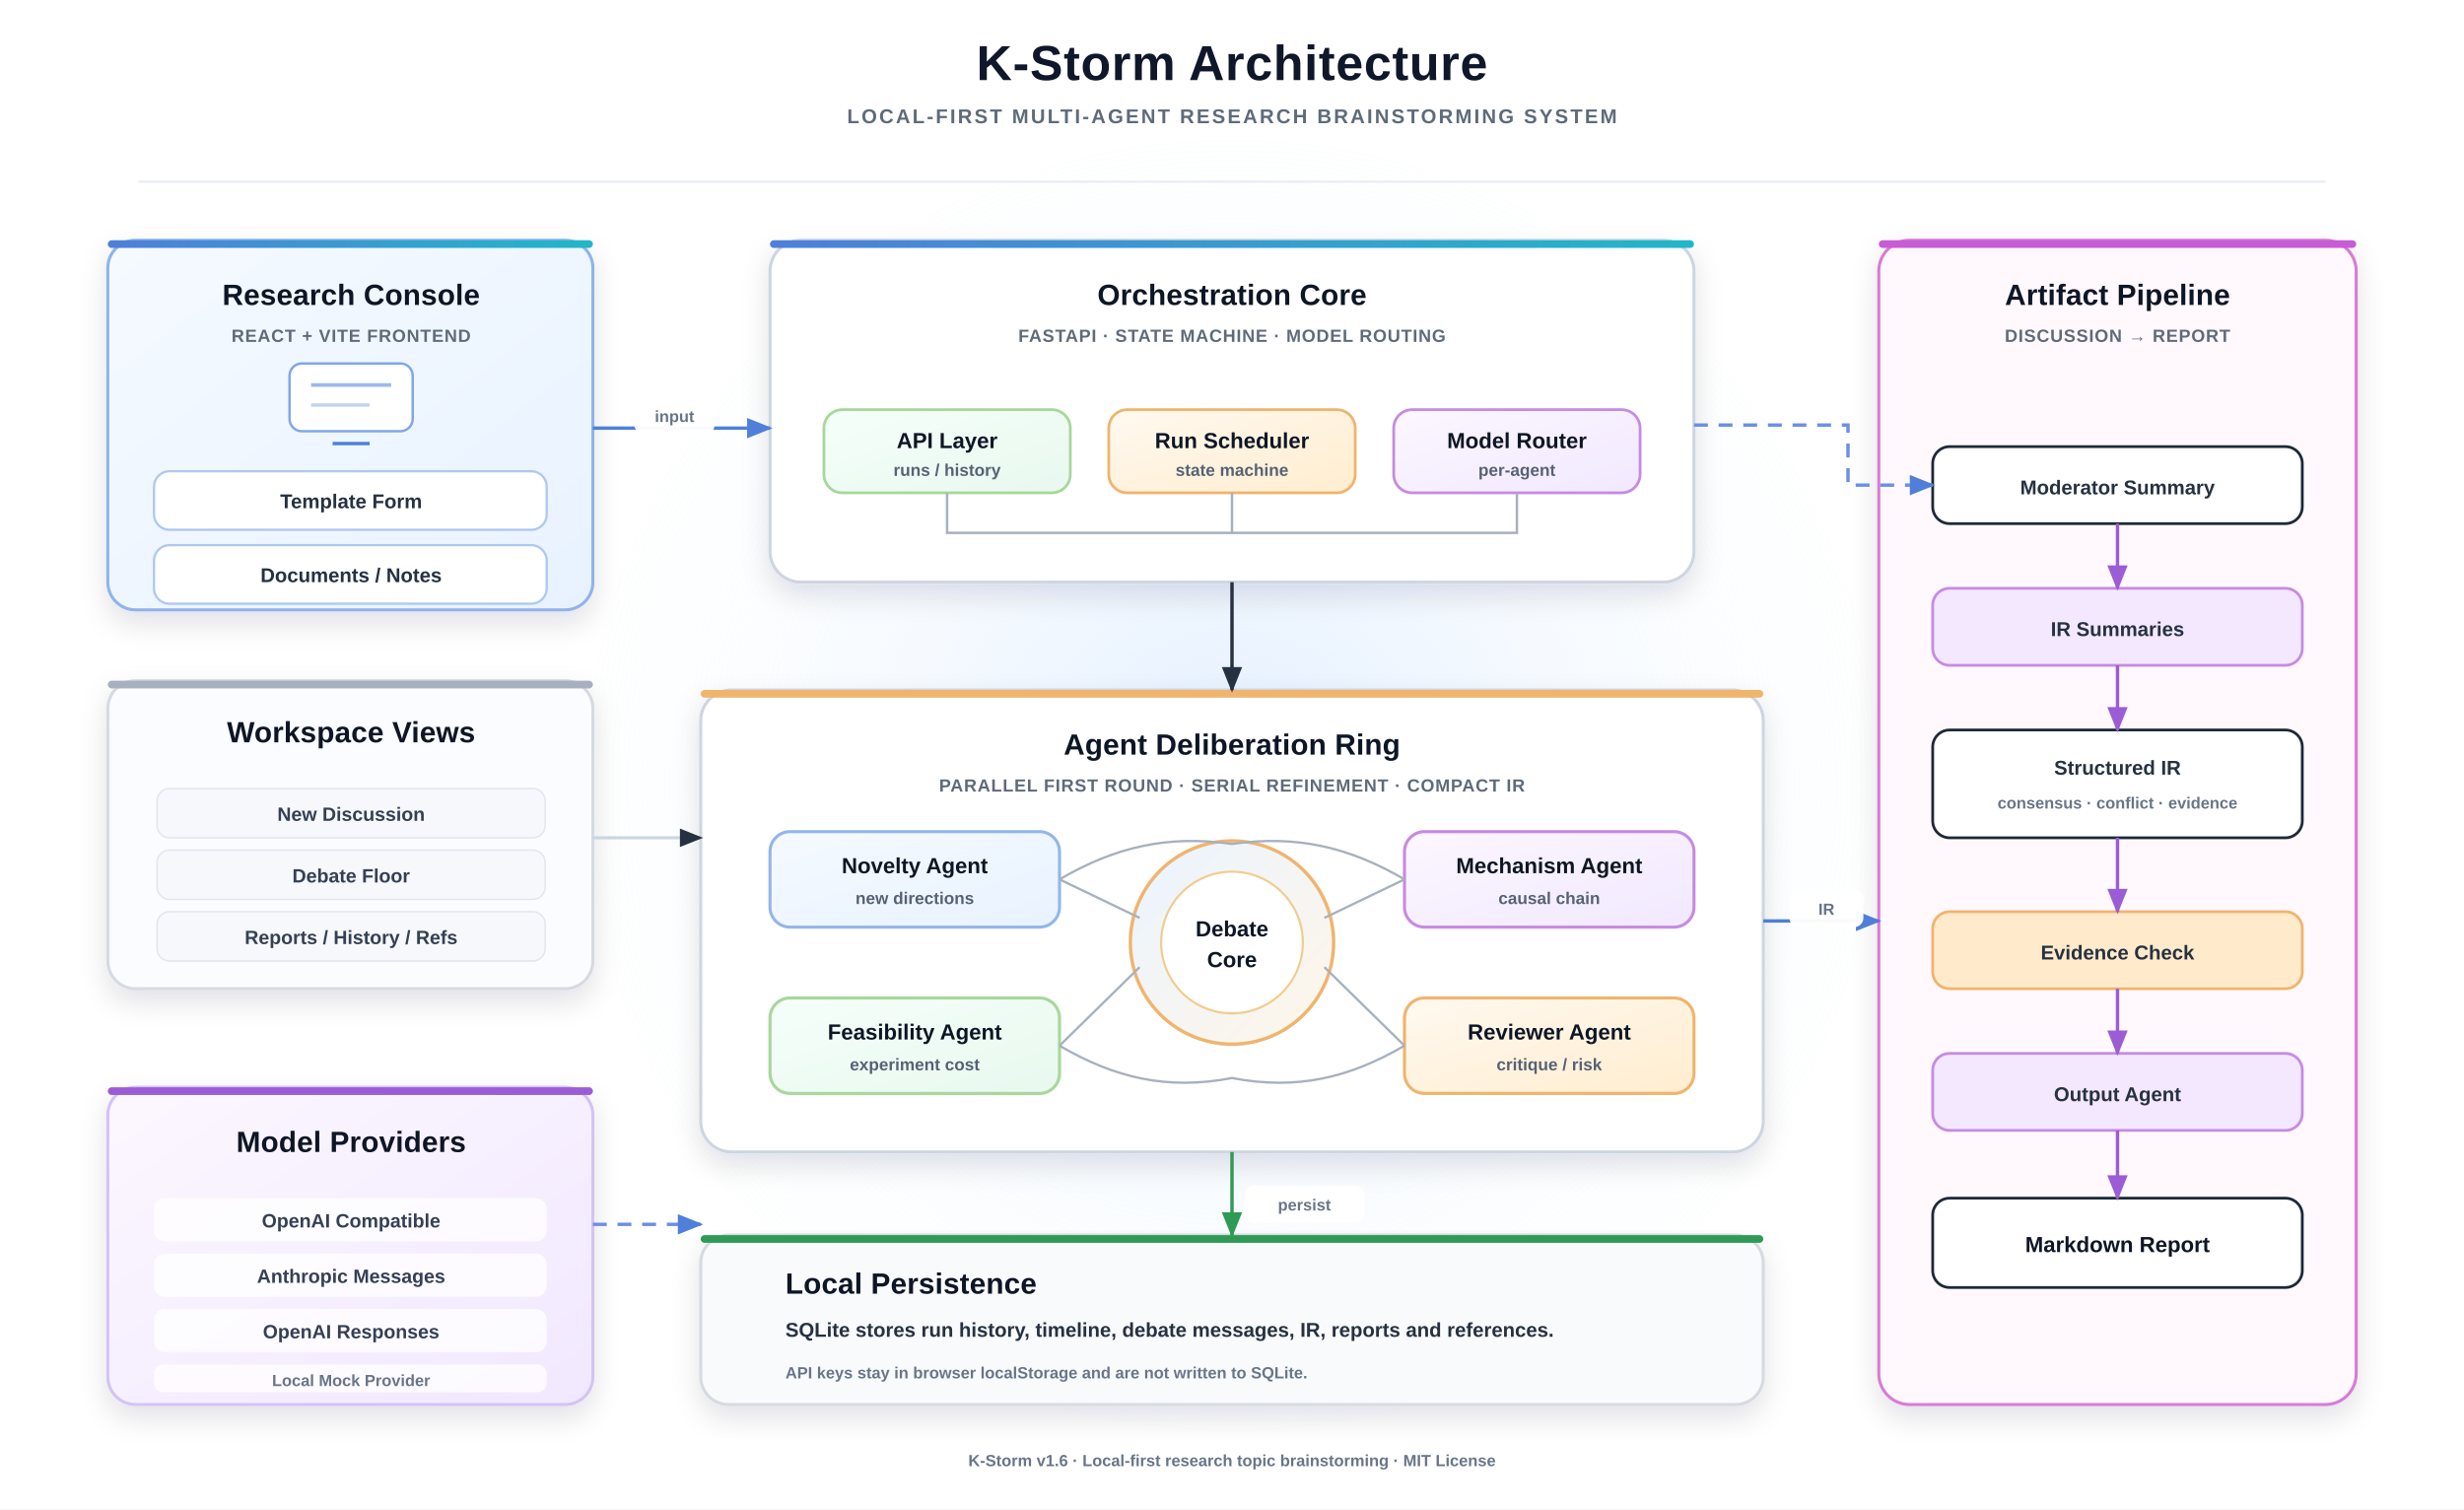
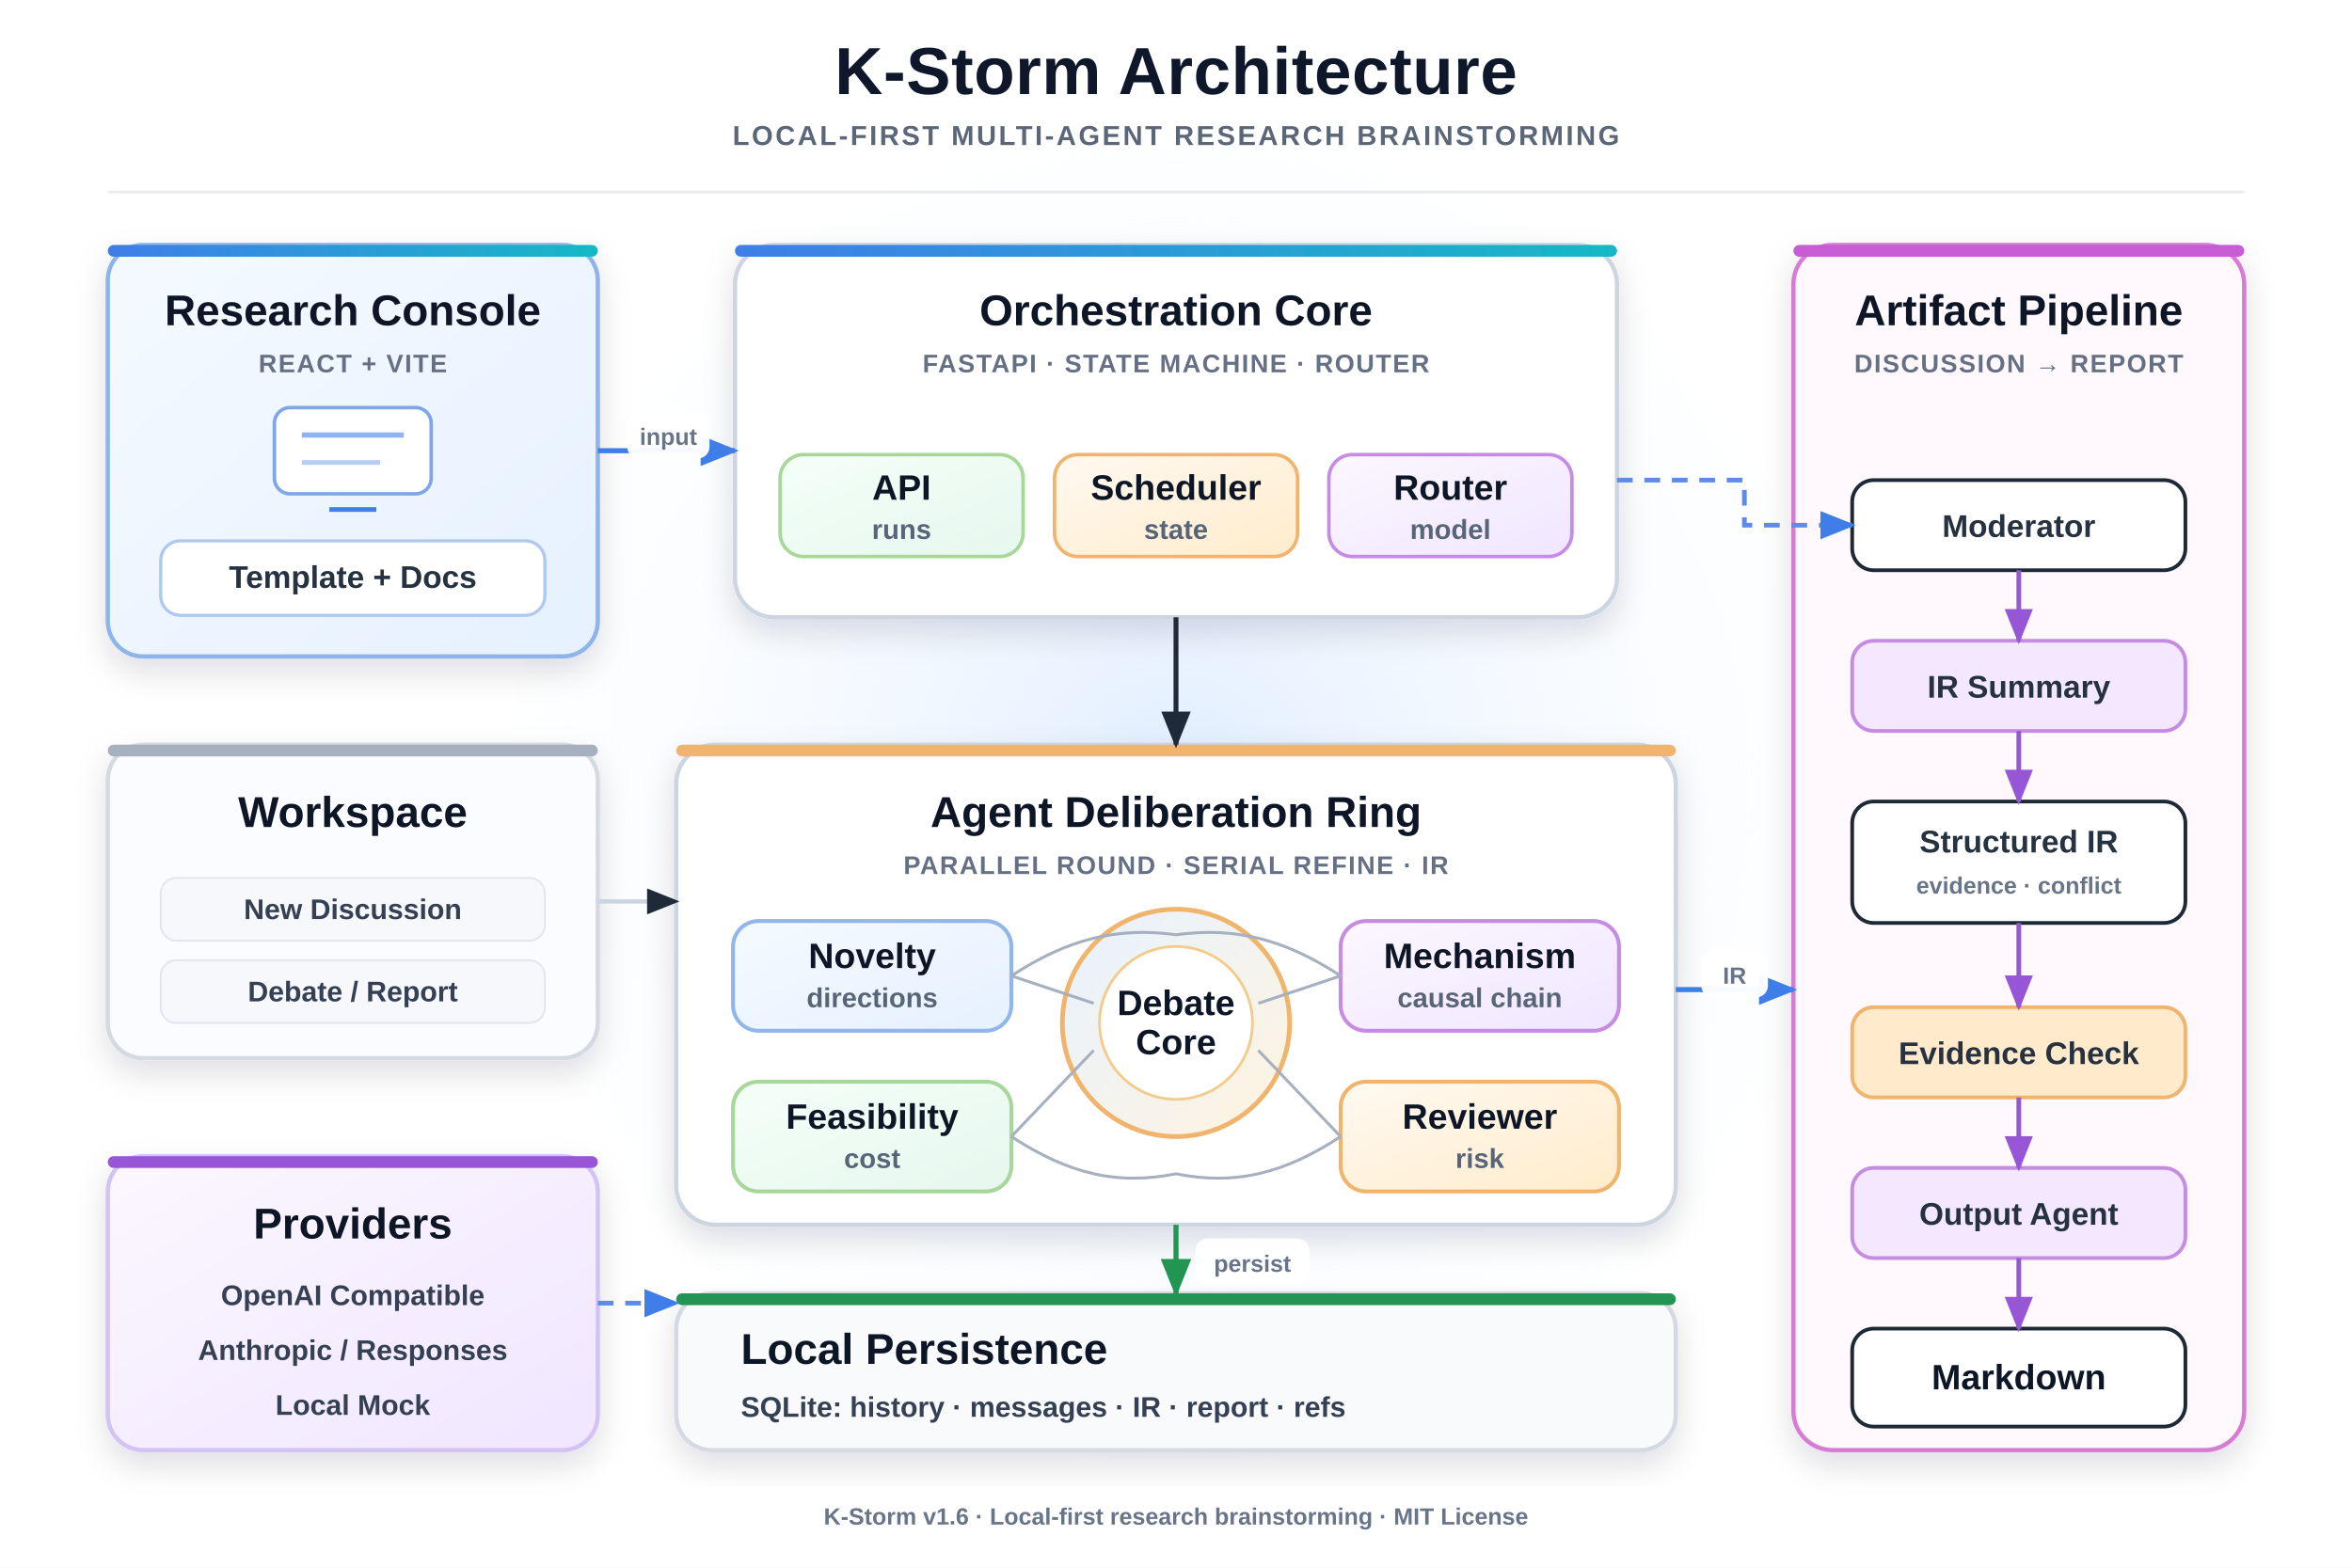
- <svg xmlns="http://www.w3.org/2000/svg" width="2400" height="1470" viewBox="0 0 1600 980" font-family="Arial, Helvetica, 'Segoe UI', sans-serif" shape-rendering="geometricPrecision" text-rendering="optimizeLegibility">
+ <svg xmlns="http://www.w3.org/2000/svg" width="2400" height="1600" viewBox="0 0 1200 800" font-family="Arial, Helvetica, 'Segoe UI', sans-serif" shape-rendering="geometricPrecision" text-rendering="optimizeLegibility">
  <defs>
-     <filter id="cardShadow" x="-10%" y="-10%" width="120%" height="130%">
-       <feDropShadow dx="0" dy="8" stdDeviation="9" flood-color="#0F172A" flood-opacity="0.12" />
+     <filter id="shadow" x="-12%" y="-12%" width="124%" height="135%">
+       <feDropShadow dx="0" dy="7" stdDeviation="8" flood-color="#0F172A" flood-opacity="0.13" />
    </filter>
    <radialGradient id="halo" cx="50%" cy="50%" r="60%">
-       <stop offset="0%" stop-color="#D8E9FF" stop-opacity="0.75" />
-       <stop offset="55%" stop-color="#EAF4FF" stop-opacity="0.28" />
+       <stop offset="0%" stop-color="#DCEBFF" stop-opacity="0.9" />
+       <stop offset="58%" stop-color="#F0F7FF" stop-opacity="0.38" />
      <stop offset="100%" stop-color="#FFFFFF" stop-opacity="0" />
    </radialGradient>
    <linearGradient id="blueSoft" x1="0" y1="0" x2="1" y2="1">
-       <stop offset="0%" stop-color="#F5FAFF" />
-       <stop offset="100%" stop-color="#E8F2FF" />
+       <stop offset="0%" stop-color="#F4FAFF" />
+       <stop offset="100%" stop-color="#E6F1FF" />
    </linearGradient>
    <linearGradient id="greenSoft" x1="0" y1="0" x2="1" y2="1">
-       <stop offset="0%" stop-color="#F5FFF9" />
-       <stop offset="100%" stop-color="#E8F8EF" />
+       <stop offset="0%" stop-color="#F4FFF8" />
+       <stop offset="100%" stop-color="#E6F7EE" />
    </linearGradient>
    <linearGradient id="purpleSoft" x1="0" y1="0" x2="1" y2="1">
      <stop offset="0%" stop-color="#FCF7FF" />
-       <stop offset="100%" stop-color="#F1E8FF" />
+       <stop offset="100%" stop-color="#F0E6FF" />
    </linearGradient>
    <linearGradient id="orangeSoft" x1="0" y1="0" x2="1" y2="1">
-       <stop offset="0%" stop-color="#FFF9F0" />
-       <stop offset="100%" stop-color="#FFEDCF" />
+       <stop offset="0%" stop-color="#FFF9F1" />
+       <stop offset="100%" stop-color="#FFECCB" />
    </linearGradient>
    <linearGradient id="coreGrad" x1="0" y1="0" x2="1" y2="1">
-       <stop offset="0%" stop-color="#EAF4FF" />
-       <stop offset="100%" stop-color="#FFF6E8" />
+       <stop offset="0%" stop-color="#E7F2FF" />
+       <stop offset="100%" stop-color="#FFF4DF" />
    </linearGradient>
-     <linearGradient id="strokeBlue" x1="0" y1="0" x2="1" y2="0">
-       <stop offset="0%" stop-color="#4F7FD9" />
-       <stop offset="100%" stop-color="#21B7C8" />
+     <linearGradient id="barBlue" x1="0" y1="0" x2="1" y2="0">
+       <stop offset="0%" stop-color="#3F7EE8" />
+       <stop offset="100%" stop-color="#16B8C5" />
    </linearGradient>
    <marker id="arrowBlue" viewBox="0 0 10 8" refX="9" refY="4" markerWidth="8" markerHeight="6" orient="auto">
-       <path d="M0 0L10 4L0 8Z" fill="#4F7FD9" />
+       <path d="M0 0L10 4L0 8Z" fill="#3F7EE8" />
    </marker>
    <marker id="arrowDark" viewBox="0 0 10 8" refX="9" refY="4" markerWidth="8" markerHeight="6" orient="auto">
-       <path d="M0 0L10 4L0 8Z" fill="#253041" />
+       <path d="M0 0L10 4L0 8Z" fill="#1F2937" />
    </marker>
    <marker id="arrowGreen" viewBox="0 0 10 8" refX="9" refY="4" markerWidth="8" markerHeight="6" orient="auto">
-       <path d="M0 0L10 4L0 8Z" fill="#2E9A55" />
+       <path d="M0 0L10 4L0 8Z" fill="#239553" />
    </marker>
    <marker id="arrowPurple" viewBox="0 0 10 8" refX="9" refY="4" markerWidth="8" markerHeight="6" orient="auto">
-       <path d="M0 0L10 4L0 8Z" fill="#9B5CD6" />
+       <path d="M0 0L10 4L0 8Z" fill="#9656D5" />
    </marker>
    <style>
-       .title { font-size: 32px; font-weight: 900; fill: #0F172A; letter-spacing: 0.5px; }
-       .subtitle { font-size: 13px; font-weight: 700; fill: #5F6B7A; letter-spacing: 1.4px; }
-       .section { font-size: 19px; font-weight: 850; fill: #111827; letter-spacing: 0.1px; }
-       .sectionSmall { font-size: 11.5px; font-weight: 700; fill: #5F6B7A; letter-spacing: 0.5px; }
-       .nodeTitle { font-size: 14.2px; font-weight: 850; fill: #111827; }
-       .nodeSub { font-size: 11px; font-weight: 650; fill: #566274; }
-       .body { font-size: 13px; font-weight: 650; fill: #253041; }
-       .bodySmall { font-size: 12.5px; font-weight: 650; fill: #344054; }
-       .tiny { font-size: 10.5px; font-weight: 650; fill: #687589; }
-       .blueFlow { stroke: #4F7FD9; stroke-width: 2.2; fill: none; marker-end: url(#arrowBlue); }
-       .darkFlow { stroke: #253041; stroke-width: 2.2; fill: none; marker-end: url(#arrowDark); }
-       .greenFlow { stroke: #2E9A55; stroke-width: 2.2; fill: none; marker-end: url(#arrowGreen); }
-       .purpleFlow { stroke: #9B5CD6; stroke-width: 2.2; fill: none; marker-end: url(#arrowPurple); }
-       .dashFlow { stroke: #6A8FE8; stroke-width: 2.2; fill: none; stroke-dasharray: 9 7; marker-end: url(#arrowBlue); }
+       .title { font-size: 34px; font-weight: 900; fill: #0F172A; letter-spacing: .3px; }
+       .subtitle { font-size: 14px; font-weight: 800; fill: #5B6678; letter-spacing: 1.2px; }
+       .section { font-size: 22px; font-weight: 900; fill: #111827; }
+       .sectionSub { font-size: 13px; font-weight: 800; fill: #667085; letter-spacing: .7px; }
+       .node { font-size: 18px; font-weight: 900; fill: #111827; }
+       .nodeSub { font-size: 14px; font-weight: 750; fill: #596579; }
+       .body { font-size: 16px; font-weight: 800; fill: #253041; }
+       .bodySmall { font-size: 14.5px; font-weight: 800; fill: #344054; }
+       .tiny { font-size: 12px; font-weight: 750; fill: #687589; }
+       .blueFlow { stroke: #3F7EE8; stroke-width: 2.6; fill: none; marker-end: url(#arrowBlue); }
+       .darkFlow { stroke: #1F2937; stroke-width: 2.5; fill: none; marker-end: url(#arrowDark); }
+       .greenFlow { stroke: #239553; stroke-width: 2.6; fill: none; marker-end: url(#arrowGreen); }
+       .purpleFlow { stroke: #9656D5; stroke-width: 2.4; fill: none; marker-end: url(#arrowPurple); }
+       .dashFlow { stroke: #5F8BE8; stroke-width: 2.4; fill: none; stroke-dasharray: 8 6; marker-end: url(#arrowBlue); }
    </style>
  </defs>
-   <rect width="1600" height="980" fill="#FFFFFF" />
-   <circle cx="800" cy="510" r="420" fill="url(#halo)" />
-   <path d="M90 118H1510" stroke="#E8EDF5" stroke-width="1.4" />
-   <text x="800" y="52" text-anchor="middle" class="title">K-Storm Architecture</text>
-   <text x="800" y="80" text-anchor="middle" class="subtitle">LOCAL-FIRST MULTI-AGENT RESEARCH BRAINSTORMING SYSTEM</text>
-   <g filter="url(#cardShadow)">
-     <rect x="70" y="156" width="315" height="240" rx="18" fill="url(#blueSoft)" stroke="#8FB4EA" stroke-width="2" />
-     <rect x="70" y="156" width="315" height="5" rx="2.5" fill="url(#strokeBlue)" />
-     <text x="228" y="198" text-anchor="middle" class="section">Research Console</text>
-     <text x="228" y="222" text-anchor="middle" class="sectionSmall">REACT + VITE FRONTEND</text>
-     <rect x="188" y="236" width="80" height="44" rx="8" fill="#FFFFFF" stroke="#7FA7E8" stroke-width="1.6" />
-     <line x1="202" y1="250" x2="254" y2="250" stroke="#4F7FD9" stroke-width="2.4" opacity="0.55" />
-     <line x1="202" y1="263" x2="240" y2="263" stroke="#4F7FD9" stroke-width="2.2" opacity="0.35" />
-     <line x1="216" y1="288" x2="240" y2="288" stroke="#4F7FD9" stroke-width="2.2" />
-     <rect x="100" y="306" width="255" height="38" rx="10" fill="#FFFFFF" stroke="#AFC8EF" stroke-width="1.5" />
-     <text x="228" y="330" text-anchor="middle" class="body">Template Form</text>
-     <rect x="100" y="354" width="255" height="38" rx="10" fill="#FFFFFF" stroke="#AFC8EF" stroke-width="1.5" />
-     <text x="228" y="378" text-anchor="middle" class="body">Documents / Notes</text>
+   <rect width="1200" height="800" fill="#FFFFFF" />
+   <circle cx="600" cy="405" r="340" fill="url(#halo)" />
+   <text x="600" y="48" text-anchor="middle" class="title">K-Storm Architecture</text>
+   <text x="600" y="74" text-anchor="middle" class="subtitle">LOCAL-FIRST MULTI-AGENT RESEARCH BRAINSTORMING</text>
+   <line x1="55" y1="98" x2="1145" y2="98" stroke="#E7ECF3" stroke-width="1.4" />
+   <g filter="url(#shadow)">
+     <rect x="55" y="125" width="250" height="210" rx="18" fill="url(#blueSoft)" stroke="#8FB4EA" stroke-width="2.2" />
+     <rect x="55" y="125" width="250" height="6" rx="3" fill="url(#barBlue)" />
+     <text x="180" y="166" text-anchor="middle" class="section">Research Console</text>
+     <text x="180" y="190" text-anchor="middle" class="sectionSub">REACT + VITE</text>
+     <rect x="140" y="208" width="80" height="44" rx="8" fill="#FFFFFF" stroke="#7FA7E8" stroke-width="1.8" />
+     <line x1="154" y1="222" x2="206" y2="222" stroke="#3F7EE8" stroke-width="2.7" opacity=".58" />
+     <line x1="154" y1="236" x2="194" y2="236" stroke="#3F7EE8" stroke-width="2.4" opacity=".38" />
+     <line x1="168" y1="260" x2="192" y2="260" stroke="#3F7EE8" stroke-width="2.4" />
+     <rect x="82" y="276" width="196" height="38" rx="10" fill="#FFFFFF" stroke="#AFC8EF" stroke-width="1.6" />
+     <text x="180" y="300" text-anchor="middle" class="body">Template + Docs</text>
  </g>
-   <g filter="url(#cardShadow)">
-     <rect x="70" y="442" width="315" height="200" rx="18" fill="#FBFCFF" stroke="#D5DAE2" stroke-width="2" />
-     <rect x="70" y="442" width="315" height="5" rx="2.5" fill="#A7B0BF" />
-     <text x="228" y="482" text-anchor="middle" class="section">Workspace Views</text>
-     <rect x="102" y="512" width="252" height="32" rx="8" fill="#F6F8FB" stroke="#E1E6EF" />
-     <text x="228" y="533" text-anchor="middle" class="bodySmall">New Discussion</text>
-     <rect x="102" y="552" width="252" height="32" rx="8" fill="#F6F8FB" stroke="#E1E6EF" />
-     <text x="228" y="573" text-anchor="middle" class="bodySmall">Debate Floor</text>
-     <rect x="102" y="592" width="252" height="32" rx="8" fill="#F6F8FB" stroke="#E1E6EF" />
-     <text x="228" y="613" text-anchor="middle" class="bodySmall">Reports / History / Refs</text>
+   <g filter="url(#shadow)">
+     <rect x="55" y="380" width="250" height="160" rx="18" fill="#FBFCFF" stroke="#D5DAE2" stroke-width="2.2" />
+     <rect x="55" y="380" width="250" height="6" rx="3" fill="#A7B0BF" />
+     <text x="180" y="422" text-anchor="middle" class="section">Workspace</text>
+     <rect x="82" y="448" width="196" height="32" rx="8" fill="#F6F8FB" stroke="#E1E6EF" />
+     <text x="180" y="469" text-anchor="middle" class="bodySmall">New Discussion</text>
+     <rect x="82" y="490" width="196" height="32" rx="8" fill="#F6F8FB" stroke="#E1E6EF" />
+     <text x="180" y="511" text-anchor="middle" class="bodySmall">Debate / Report</text>
  </g>
-   <g filter="url(#cardShadow)">
-     <rect x="70" y="706" width="315" height="206" rx="18" fill="url(#purpleSoft)" stroke="#D3C3F5" stroke-width="2" />
-     <rect x="70" y="706" width="315" height="5" rx="2.5" fill="#9B5CD6" />
-     <text x="228" y="748" text-anchor="middle" class="section">Model Providers</text>
-     <rect x="100" y="778" width="255" height="28" rx="7" fill="#FFFFFF" opacity="0.78" />
-     <text x="228" y="797" text-anchor="middle" class="bodySmall">OpenAI Compatible</text>
-     <rect x="100" y="814" width="255" height="28" rx="7" fill="#FFFFFF" opacity="0.78" />
-     <text x="228" y="833" text-anchor="middle" class="bodySmall">Anthropic Messages</text>
-     <rect x="100" y="850" width="255" height="28" rx="7" fill="#FFFFFF" opacity="0.78" />
-     <text x="228" y="869" text-anchor="middle" class="bodySmall">OpenAI Responses</text>
-     <rect x="100" y="886" width="255" height="18" rx="6" fill="#FFFFFF" opacity="0.78" />
-     <text x="228" y="900" text-anchor="middle" class="tiny">Local Mock Provider</text>
+   <g filter="url(#shadow)">
+     <rect x="55" y="590" width="250" height="150" rx="18" fill="url(#purpleSoft)" stroke="#D3C3F5" stroke-width="2.2" />
+     <rect x="55" y="590" width="250" height="6" rx="3" fill="#9656D5" />
+     <text x="180" y="632" text-anchor="middle" class="section">Providers</text>
+     <text x="180" y="666" text-anchor="middle" class="bodySmall">OpenAI Compatible</text>
+     <text x="180" y="694" text-anchor="middle" class="bodySmall">Anthropic / Responses</text>
+     <text x="180" y="722" text-anchor="middle" class="bodySmall">Local Mock</text>
  </g>
-   <g filter="url(#cardShadow)">
-     <rect x="500" y="156" width="600" height="222" rx="20" fill="#FFFFFF" stroke="#CDD5E1" stroke-width="2" />
-     <rect x="500" y="156" width="600" height="5" rx="2.5" fill="url(#strokeBlue)" />
-     <text x="800" y="198" text-anchor="middle" class="section">Orchestration Core</text>
-     <text x="800" y="222" text-anchor="middle" class="sectionSmall">FASTAPI · STATE MACHINE · MODEL ROUTING</text>
-     <rect x="535" y="266" width="160" height="54" rx="12" fill="url(#greenSoft)" stroke="#A8D79A" stroke-width="1.8" />
-     <text x="615" y="291" text-anchor="middle" class="nodeTitle">API Layer</text>
-     <text x="615" y="309" text-anchor="middle" class="nodeSub">runs / history</text>
-     <rect x="720" y="266" width="160" height="54" rx="12" fill="url(#orangeSoft)" stroke="#F0B46D" stroke-width="1.8" />
-     <text x="800" y="291" text-anchor="middle" class="nodeTitle">Run Scheduler</text>
-     <text x="800" y="309" text-anchor="middle" class="nodeSub">state machine</text>
-     <rect x="905" y="266" width="160" height="54" rx="12" fill="url(#purpleSoft)" stroke="#C68BE2" stroke-width="1.8" />
-     <text x="985" y="291" text-anchor="middle" class="nodeTitle">Model Router</text>
-     <text x="985" y="309" text-anchor="middle" class="nodeSub">per-agent</text>
-     <path d="M615 320V346H800V320" stroke="#A7B0BF" stroke-width="1.6" fill="none" />
-     <path d="M985 320V346H800" stroke="#A7B0BF" stroke-width="1.6" fill="none" />
+   <g filter="url(#shadow)">
+     <rect x="375" y="125" width="450" height="190" rx="20" fill="#FFFFFF" stroke="#CDD5E1" stroke-width="2.2" />
+     <rect x="375" y="125" width="450" height="6" rx="3" fill="url(#barBlue)" />
+     <text x="600" y="166" text-anchor="middle" class="section">Orchestration Core</text>
+     <text x="600" y="190" text-anchor="middle" class="sectionSub">FASTAPI · STATE MACHINE · ROUTER</text>
+     <rect x="398" y="232" width="124" height="52" rx="12" fill="url(#greenSoft)" stroke="#A8D79A" stroke-width="1.8" />
+     <text x="460" y="255" text-anchor="middle" class="node">API</text>
+     <text x="460" y="275" text-anchor="middle" class="nodeSub">runs</text>
+     <rect x="538" y="232" width="124" height="52" rx="12" fill="url(#orangeSoft)" stroke="#F0B46D" stroke-width="1.8" />
+     <text x="600" y="255" text-anchor="middle" class="node">Scheduler</text>
+     <text x="600" y="275" text-anchor="middle" class="nodeSub">state</text>
+     <rect x="678" y="232" width="124" height="52" rx="12" fill="url(#purpleSoft)" stroke="#C68BE2" stroke-width="1.8" />
+     <text x="740" y="255" text-anchor="middle" class="node">Router</text>
+     <text x="740" y="275" text-anchor="middle" class="nodeSub">model</text>
  </g>
-   <g filter="url(#cardShadow)">
-     <rect x="455" y="448" width="690" height="300" rx="20" fill="#FFFFFF" stroke="#CDD5E1" stroke-width="2" />
-     <rect x="455" y="448" width="690" height="5" rx="2.5" fill="#F0B46D" />
-     <text x="800" y="490" text-anchor="middle" class="section">Agent Deliberation Ring</text>
-     <text x="800" y="514" text-anchor="middle" class="sectionSmall">PARALLEL FIRST ROUND · SERIAL REFINEMENT · COMPACT IR</text>
-     <circle cx="800" cy="612" r="66" fill="url(#coreGrad)" stroke="#F0B46D" stroke-width="2.2" />
-     <circle cx="800" cy="612" r="46" fill="#FFFFFF" stroke="#F2CC8D" stroke-width="1.4" />
-     <text x="800" y="608" text-anchor="middle" class="nodeTitle">Debate</text>
-     <text x="800" y="628" text-anchor="middle" class="nodeTitle">Core</text>
-     <rect x="500" y="540" width="188" height="62" rx="13" fill="url(#blueSoft)" stroke="#93B6EA" stroke-width="2" />
-     <text x="594" y="567" text-anchor="middle" class="nodeTitle">Novelty Agent</text>
-     <text x="594" y="587" text-anchor="middle" class="nodeSub">new directions</text>
-     <rect x="912" y="540" width="188" height="62" rx="13" fill="url(#purpleSoft)" stroke="#C68BE2" stroke-width="2" />
-     <text x="1006" y="567" text-anchor="middle" class="nodeTitle">Mechanism Agent</text>
-     <text x="1006" y="587" text-anchor="middle" class="nodeSub">causal chain</text>
-     <rect x="500" y="648" width="188" height="62" rx="13" fill="url(#greenSoft)" stroke="#A8D79A" stroke-width="2" />
-     <text x="594" y="675" text-anchor="middle" class="nodeTitle">Feasibility Agent</text>
-     <text x="594" y="695" text-anchor="middle" class="nodeSub">experiment cost</text>
-     <rect x="912" y="648" width="188" height="62" rx="13" fill="url(#orangeSoft)" stroke="#F0B46D" stroke-width="2" />
-     <text x="1006" y="675" text-anchor="middle" class="nodeTitle">Reviewer Agent</text>
-     <text x="1006" y="695" text-anchor="middle" class="nodeSub">critique / risk</text>
-     <path d="M688 571C724 550 758 542 800 548C842 542 876 550 912 571" stroke="#A7B0BF" stroke-width="1.5" fill="none" />
-     <path d="M688 679C724 700 758 708 800 700C842 708 876 700 912 679" stroke="#A7B0BF" stroke-width="1.5" fill="none" />
-     <line x1="688" y1="571" x2="740" y2="596" stroke="#A7B0BF" stroke-width="1.5" />
-     <line x1="912" y1="571" x2="860" y2="596" stroke="#A7B0BF" stroke-width="1.5" />
-     <line x1="688" y1="679" x2="740" y2="628" stroke="#A7B0BF" stroke-width="1.5" />
-     <line x1="912" y1="679" x2="860" y2="628" stroke="#A7B0BF" stroke-width="1.5" />
+   <g filter="url(#shadow)">
+     <rect x="345" y="380" width="510" height="245" rx="20" fill="#FFFFFF" stroke="#CDD5E1" stroke-width="2.2" />
+     <rect x="345" y="380" width="510" height="6" rx="3" fill="#F0B46D" />
+     <text x="600" y="422" text-anchor="middle" class="section">Agent Deliberation Ring</text>
+     <text x="600" y="446" text-anchor="middle" class="sectionSub">PARALLEL ROUND · SERIAL REFINE · IR</text>
+     <circle cx="600" cy="522" r="58" fill="url(#coreGrad)" stroke="#F0B46D" stroke-width="2.4" />
+     <circle cx="600" cy="522" r="39" fill="#FFFFFF" stroke="#F2CC8D" stroke-width="1.4" />
+     <text x="600" y="518" text-anchor="middle" class="node">Debate</text>
+     <text x="600" y="538" text-anchor="middle" class="node">Core</text>
+     <rect x="374" y="470" width="142" height="56" rx="13" fill="url(#blueSoft)" stroke="#93B6EA" stroke-width="2" />
+     <text x="445" y="494" text-anchor="middle" class="node">Novelty</text>
+     <text x="445" y="514" text-anchor="middle" class="nodeSub">directions</text>
+     <rect x="684" y="470" width="142" height="56" rx="13" fill="url(#purpleSoft)" stroke="#C68BE2" stroke-width="2" />
+     <text x="755" y="494" text-anchor="middle" class="node">Mechanism</text>
+     <text x="755" y="514" text-anchor="middle" class="nodeSub">causal chain</text>
+     <rect x="374" y="552" width="142" height="56" rx="13" fill="url(#greenSoft)" stroke="#A8D79A" stroke-width="2" />
+     <text x="445" y="576" text-anchor="middle" class="node">Feasibility</text>
+     <text x="445" y="596" text-anchor="middle" class="nodeSub">cost</text>
+     <rect x="684" y="552" width="142" height="56" rx="13" fill="url(#orangeSoft)" stroke="#F0B46D" stroke-width="2" />
+     <text x="755" y="576" text-anchor="middle" class="node">Reviewer</text>
+     <text x="755" y="596" text-anchor="middle" class="nodeSub">risk</text>
+     <path d="M516 498C545 479 570 473 600 477C630 473 655 479 684 498" stroke="#A7B0BF" stroke-width="1.5" fill="none" />
+     <path d="M516 580C545 599 570 605 600 599C630 605 655 599 684 580" stroke="#A7B0BF" stroke-width="1.5" fill="none" />
+     <line x1="516" y1="498" x2="558" y2="512" stroke="#A7B0BF" stroke-width="1.5" />
+     <line x1="684" y1="498" x2="642" y2="512" stroke="#A7B0BF" stroke-width="1.5" />
+     <line x1="516" y1="580" x2="558" y2="536" stroke="#A7B0BF" stroke-width="1.5" />
+     <line x1="684" y1="580" x2="642" y2="536" stroke="#A7B0BF" stroke-width="1.5" />
  </g>
-   <g filter="url(#cardShadow)">
-     <rect x="1220" y="156" width="310" height="756" rx="20" fill="#FFF8FC" stroke="#D77BD5" stroke-width="2" />
-     <rect x="1220" y="156" width="310" height="5" rx="2.5" fill="#C85BD4" />
-     <text x="1375" y="198" text-anchor="middle" class="section">Artifact Pipeline</text>
-     <text x="1375" y="222" text-anchor="middle" class="sectionSmall">DISCUSSION → REPORT</text>
-     <rect x="1255" y="290" width="240" height="50" rx="11" fill="#FFFFFF" stroke="#1F2937" stroke-width="1.8" />
-     <text x="1375" y="321" text-anchor="middle" class="body">Moderator Summary</text>
-     <rect x="1255" y="382" width="240" height="50" rx="11" fill="#F3E8FF" stroke="#C68BE2" stroke-width="1.8" />
-     <text x="1375" y="413" text-anchor="middle" class="body">IR Summaries</text>
-     <rect x="1255" y="474" width="240" height="70" rx="11" fill="#FFFFFF" stroke="#1F2937" stroke-width="1.8" />
-     <text x="1375" y="503" text-anchor="middle" class="body">Structured IR</text>
-     <text x="1375" y="525" text-anchor="middle" class="tiny">consensus · conflict · evidence</text>
-     <rect x="1255" y="592" width="240" height="50" rx="11" fill="#FFEBCB" stroke="#F0B46D" stroke-width="1.8" />
-     <text x="1375" y="623" text-anchor="middle" class="body">Evidence Check</text>
-     <rect x="1255" y="684" width="240" height="50" rx="11" fill="#F3E8FF" stroke="#C68BE2" stroke-width="1.8" />
-     <text x="1375" y="715" text-anchor="middle" class="body">Output Agent</text>
-     <rect x="1255" y="778" width="240" height="58" rx="11" fill="#FFFFFF" stroke="#1F2937" stroke-width="1.8" />
-     <text x="1375" y="813" text-anchor="middle" class="nodeTitle">Markdown Report</text>
-     <line x1="1375" y1="340" x2="1375" y2="382" class="purpleFlow" />
-     <line x1="1375" y1="432" x2="1375" y2="474" class="purpleFlow" />
-     <line x1="1375" y1="544" x2="1375" y2="592" class="purpleFlow" />
-     <line x1="1375" y1="642" x2="1375" y2="684" class="purpleFlow" />
-     <line x1="1375" y1="734" x2="1375" y2="778" class="purpleFlow" />
+   <g filter="url(#shadow)">
+     <rect x="915" y="125" width="230" height="615" rx="20" fill="#FFF8FC" stroke="#D77BD5" stroke-width="2.2" />
+     <rect x="915" y="125" width="230" height="6" rx="3" fill="#C85BD4" />
+     <text x="1030" y="166" text-anchor="middle" class="section">Artifact Pipeline</text>
+     <text x="1030" y="190" text-anchor="middle" class="sectionSub">DISCUSSION → REPORT</text>
+     <rect x="945" y="245" width="170" height="46" rx="11" fill="#FFFFFF" stroke="#1F2937" stroke-width="1.9" />
+     <text x="1030" y="274" text-anchor="middle" class="body">Moderator</text>
+     <rect x="945" y="327" width="170" height="46" rx="11" fill="#F3E8FF" stroke="#C68BE2" stroke-width="1.9" />
+     <text x="1030" y="356" text-anchor="middle" class="body">IR Summary</text>
+     <rect x="945" y="409" width="170" height="62" rx="11" fill="#FFFFFF" stroke="#1F2937" stroke-width="1.9" />
+     <text x="1030" y="435" text-anchor="middle" class="body">Structured IR</text>
+     <text x="1030" y="456" text-anchor="middle" class="tiny">evidence · conflict</text>
+     <rect x="945" y="514" width="170" height="46" rx="11" fill="#FFEBCB" stroke="#F0B46D" stroke-width="1.9" />
+     <text x="1030" y="543" text-anchor="middle" class="body">Evidence Check</text>
+     <rect x="945" y="596" width="170" height="46" rx="11" fill="#F3E8FF" stroke="#C68BE2" stroke-width="1.9" />
+     <text x="1030" y="625" text-anchor="middle" class="body">Output Agent</text>
+     <rect x="945" y="678" width="170" height="50" rx="11" fill="#FFFFFF" stroke="#1F2937" stroke-width="1.9" />
+     <text x="1030" y="709" text-anchor="middle" class="node">Markdown</text>
+     <line x1="1030" y1="291" x2="1030" y2="327" class="purpleFlow" />
+     <line x1="1030" y1="373" x2="1030" y2="409" class="purpleFlow" />
+     <line x1="1030" y1="471" x2="1030" y2="514" class="purpleFlow" />
+     <line x1="1030" y1="560" x2="1030" y2="596" class="purpleFlow" />
+     <line x1="1030" y1="642" x2="1030" y2="678" class="purpleFlow" />
  </g>
-   <g filter="url(#cardShadow)">
-     <rect x="455" y="802" width="690" height="110" rx="18" fill="#F9FAFB" stroke="#D5DAE2" stroke-width="2" />
-     <rect x="455" y="802" width="690" height="5" rx="2.5" fill="#2E9A55" />
-     <text x="510" y="840" class="section">Local Persistence</text>
-     <text x="510" y="868" class="body">SQLite stores run history, timeline, debate messages, IR, reports and references.</text>
-     <text x="510" y="895" class="tiny">API keys stay in browser localStorage and are not written to SQLite.</text>
+   <g filter="url(#shadow)">
+     <rect x="345" y="660" width="510" height="80" rx="18" fill="#F9FAFB" stroke="#D5DAE2" stroke-width="2.2" />
+     <rect x="345" y="660" width="510" height="6" rx="3" fill="#239553" />
+     <text x="378" y="696" class="section">Local Persistence</text>
+     <text x="378" y="723" class="bodySmall">SQLite: history · messages · IR · report · refs</text>
  </g>
-   <path d="M385 278H500" class="blueFlow" />
-   <path d="M800 378V448" class="darkFlow" />
-   <path d="M1145 598H1220" class="blueFlow" />
-   <path d="M800 748V802" class="greenFlow" />
-   <path d="M385 795H455" class="dashFlow" />
-   <path d="M1100 276H1200V315H1255" class="dashFlow" />
-   <path d="M385 544H455" stroke="#CBD5E1" stroke-width="2" fill="none" marker-end="url(#arrowDark)" />
-   <rect x="412" y="258" width="52" height="24" rx="6" fill="#FFFFFF" opacity="0.96" />
-   <text x="438" y="274" text-anchor="middle" class="tiny">input</text>
-   <rect x="1162" y="578" width="48" height="24" rx="6" fill="#FFFFFF" opacity="0.96" />
-   <text x="1186" y="594" text-anchor="middle" class="tiny">IR</text>
-   <rect x="808" y="770" width="78" height="24" rx="6" fill="#FFFFFF" opacity="0.96" />
-   <text x="847" y="786" text-anchor="middle" class="tiny">persist</text>
-   <text x="800" y="952" text-anchor="middle" class="tiny">K-Storm v1.6 · Local-first research topic brainstorming · MIT License</text>
+   <path d="M305 230H375" class="blueFlow" />
+   <path d="M600 315V380" class="darkFlow" />
+   <path d="M855 505H915" class="blueFlow" />
+   <path d="M600 625V660" class="greenFlow" />
+   <path d="M305 665H345" class="dashFlow" />
+   <path d="M825 245H890V268H945" class="dashFlow" />
+   <path d="M305 460H345" stroke="#CBD5E1" stroke-width="2.2" fill="none" marker-end="url(#arrowDark)" />
+   <rect x="320" y="210" width="42" height="24" rx="6" fill="#FFFFFF" opacity=".96" />
+   <text x="341" y="227" text-anchor="middle" class="tiny">input</text>
+   <rect x="868" y="485" width="34" height="24" rx="6" fill="#FFFFFF" opacity=".96" />
+   <text x="885" y="502" text-anchor="middle" class="tiny">IR</text>
+   <rect x="610" y="632" width="58" height="24" rx="6" fill="#FFFFFF" opacity=".96" />
+   <text x="639" y="649" text-anchor="middle" class="tiny">persist</text>
+   <text x="600" y="778" text-anchor="middle" class="tiny">K-Storm v1.6 · Local-first research brainstorming · MIT License</text>
</svg>
